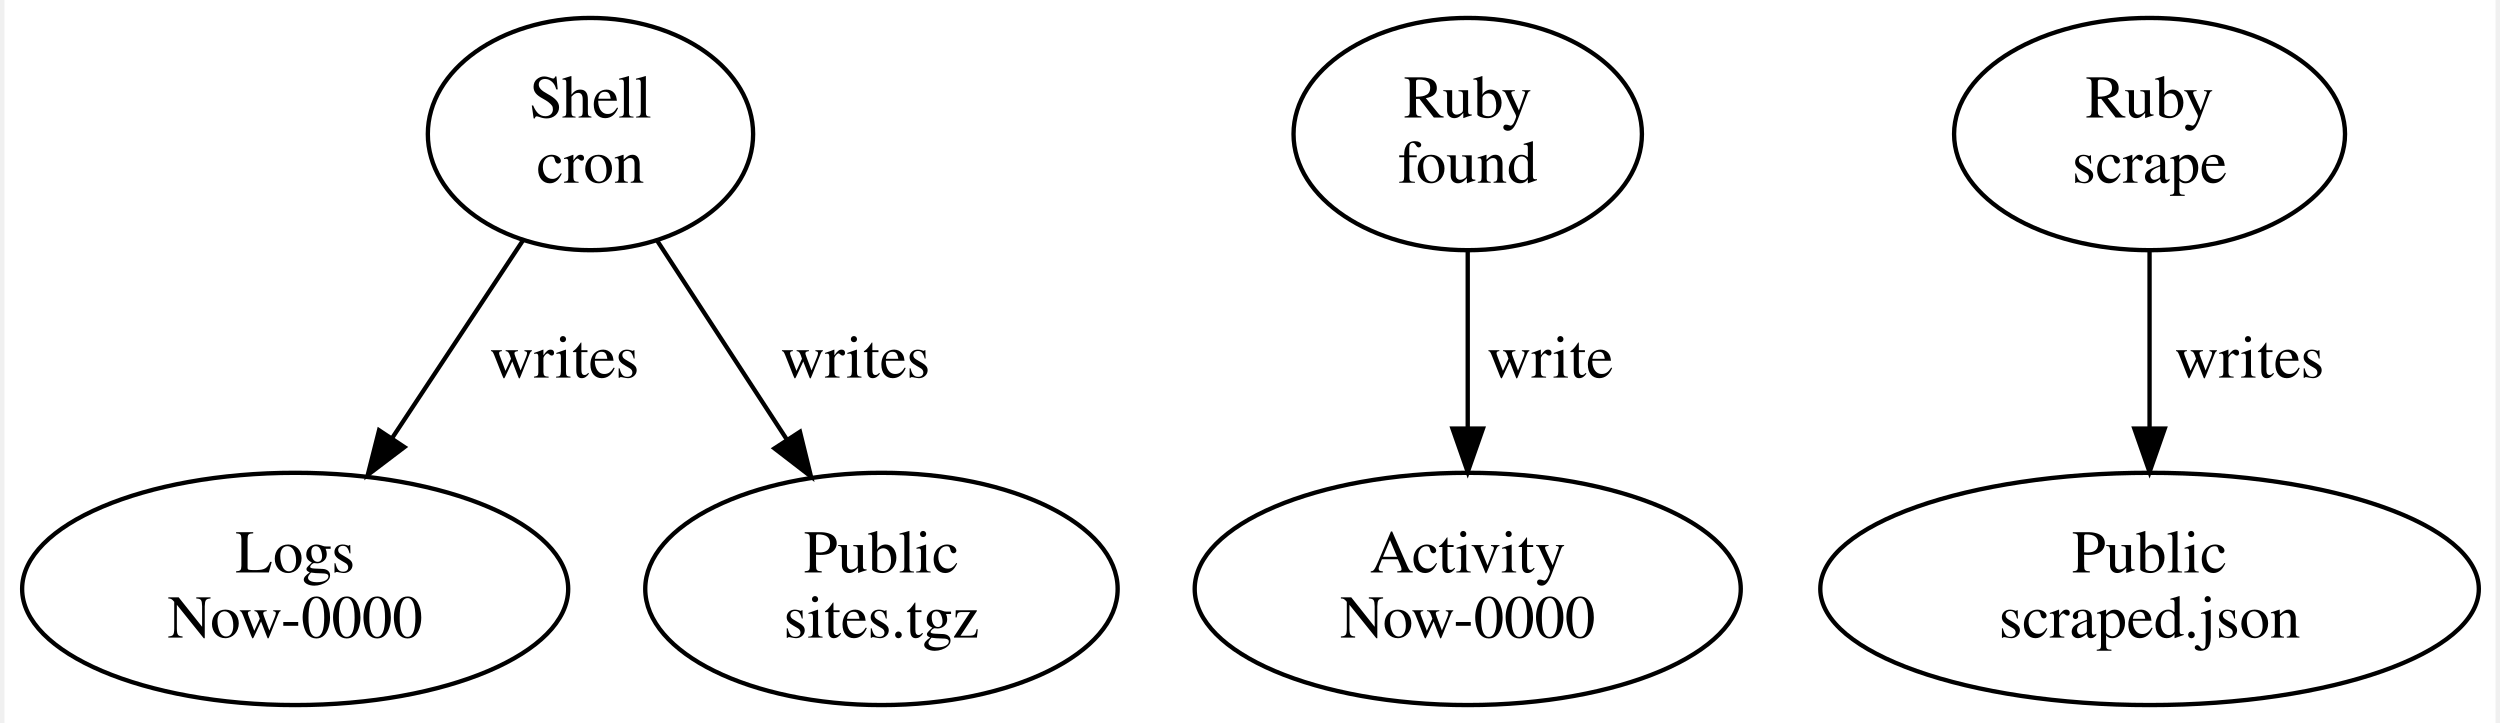
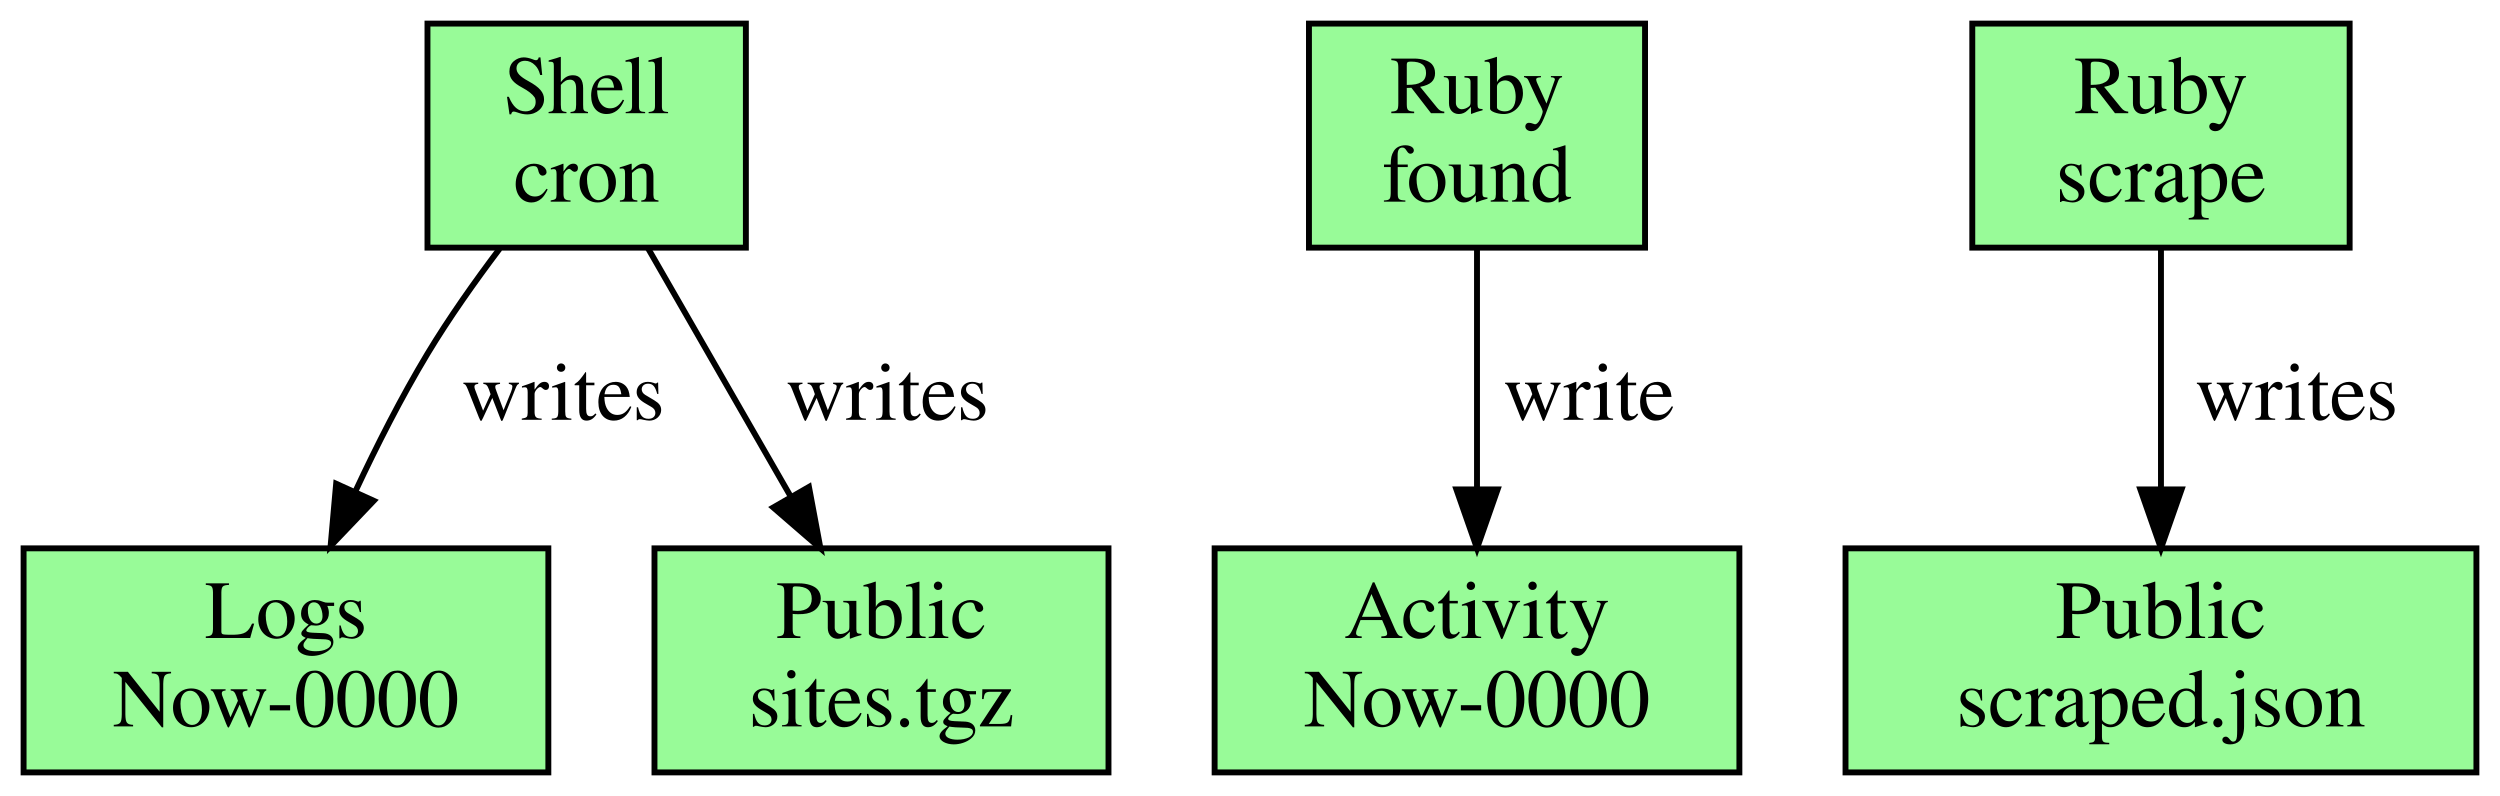
- <svg xmlns="http://www.w3.org/2000/svg" width="574pt" height="166pt" viewBox="0.00 0.00 573.59 166.48">
-   <g id="graph0" class="graph" transform="scale(1 1) rotate(0) translate(4 162.48)">
-     <polygon fill="white" stroke="transparent" points="-4,4 -4,-162.48 569.59,-162.48 569.59,4 -4,4" />
+ <svg xmlns="http://www.w3.org/2000/svg" width="424pt" height="135pt" viewBox="0.00 0.00 424.00 135.00">
+   <g id="graph0" class="graph" transform="scale(1 1) rotate(0) translate(4 131)">
+     <polygon fill="white" stroke="transparent" points="-4,4 -4,-131 420,-131 420,4 -4,4" />
    <g id="node1" class="node">
-       <ellipse fill="none" stroke="black" cx="130.93" cy="-131.61" rx="37.45" ry="26.74" />
-       <text text-anchor="middle" x="130.93" y="-135.41" font-family="Times,serif" font-size="14.00">Shell</text>
-       <text text-anchor="middle" x="130.93" y="-120.41" font-family="Times,serif" font-size="14.00">cron</text>
+       <polygon fill="palegreen" stroke="black" points="122.5,-127 68.5,-127 68.5,-89 122.5,-89 122.5,-127" />
+       <text text-anchor="middle" x="95.5" y="-111.8" font-family="Times,serif" font-size="14.00">Shell</text>
+       <text text-anchor="middle" x="95.5" y="-96.8" font-family="Times,serif" font-size="14.00">cron</text>
    </g>
    <g id="node2" class="node">
-       <ellipse fill="none" stroke="black" cx="62.93" cy="-26.87" rx="62.87" ry="26.74" />
-       <text text-anchor="middle" x="62.93" y="-30.67" font-family="Times,serif" font-size="14.00">Logs</text>
-       <text text-anchor="middle" x="62.93" y="-15.67" font-family="Times,serif" font-size="14.00">Now-0000</text>
+       <polygon fill="palegreen" stroke="black" points="89,-38 0,-38 0,0 89,0 89,-38" />
+       <text text-anchor="middle" x="44.5" y="-22.8" font-family="Times,serif" font-size="14.00">Logs</text>
+       <text text-anchor="middle" x="44.5" y="-7.8" font-family="Times,serif" font-size="14.00">Now-0000</text>
    </g>
    <g id="edge1" class="edge">
-       <path fill="none" stroke="black" d="M115.33,-107.04C106.42,-93.57 95.09,-76.45 85.24,-61.58" />
-       <polygon fill="black" stroke="black" points="88.09,-59.53 79.65,-53.13 82.25,-63.4 88.09,-59.53" />
-       <text text-anchor="middle" x="124.93" y="-75.54" font-family="Times,serif" font-size="14.00">writes</text>
+       <path fill="none" stroke="black" d="M80.74,-88.82C76.54,-83.26 72.13,-77.02 68.5,-71 64.1,-63.69 59.91,-55.44 56.31,-47.75" />
+       <polygon fill="black" stroke="black" points="59.39,-46.07 52.07,-38.4 53.01,-48.96 59.39,-46.07" />
+       <text text-anchor="middle" x="91.5" y="-59.8" font-family="Times,serif" font-size="14.00">writes</text>
    </g>
    <g id="node3" class="node">
-       <ellipse fill="none" stroke="black" cx="197.93" cy="-26.87" rx="54.39" ry="26.74" />
-       <text text-anchor="middle" x="197.93" y="-30.67" font-family="Times,serif" font-size="14.00">Public</text>
-       <text text-anchor="middle" x="197.93" y="-15.67" font-family="Times,serif" font-size="14.00">sites.tgz</text>
+       <polygon fill="palegreen" stroke="black" points="184,-38 107,-38 107,0 184,0 184,-38" />
+       <text text-anchor="middle" x="145.5" y="-22.8" font-family="Times,serif" font-size="14.00">Public</text>
+       <text text-anchor="middle" x="145.5" y="-7.8" font-family="Times,serif" font-size="14.00">sites.tgz</text>
    </g>
    <g id="edge2" class="edge">
-       <path fill="none" stroke="black" d="M146.3,-107.04C155.15,-93.47 166.42,-76.2 176.16,-61.25" />
-       <polygon fill="black" stroke="black" points="179.17,-63.05 181.7,-52.76 173.3,-59.23 179.17,-63.05" />
-       <text text-anchor="middle" x="191.93" y="-75.54" font-family="Times,serif" font-size="14.00">writes</text>
+       <path fill="none" stroke="black" d="M105.86,-88.97C112.83,-76.84 122.15,-60.63 130,-46.97" />
+       <polygon fill="black" stroke="black" points="133.2,-48.42 135.15,-38 127.14,-44.93 133.2,-48.42" />
+       <text text-anchor="middle" x="146.5" y="-59.8" font-family="Times,serif" font-size="14.00">writes</text>
    </g>
    <g id="node4" class="node">
-       <ellipse fill="none" stroke="black" cx="332.93" cy="-131.61" rx="40.11" ry="26.74" />
-       <text text-anchor="middle" x="332.93" y="-135.41" font-family="Times,serif" font-size="14.00">Ruby</text>
-       <text text-anchor="middle" x="332.93" y="-120.41" font-family="Times,serif" font-size="14.00">found</text>
+       <polygon fill="palegreen" stroke="black" points="275,-127 218,-127 218,-89 275,-89 275,-127" />
+       <text text-anchor="middle" x="246.5" y="-111.8" font-family="Times,serif" font-size="14.00">Ruby</text>
+       <text text-anchor="middle" x="246.5" y="-96.8" font-family="Times,serif" font-size="14.00">found</text>
    </g>
    <g id="node5" class="node">
-       <ellipse fill="none" stroke="black" cx="332.93" cy="-26.87" rx="62.87" ry="26.74" />
-       <text text-anchor="middle" x="332.93" y="-30.67" font-family="Times,serif" font-size="14.00">Activity</text>
-       <text text-anchor="middle" x="332.93" y="-15.67" font-family="Times,serif" font-size="14.00">Now-0000</text>
+       <polygon fill="palegreen" stroke="black" points="291,-38 202,-38 202,0 291,0 291,-38" />
+       <text text-anchor="middle" x="246.5" y="-22.8" font-family="Times,serif" font-size="14.00">Activity</text>
+       <text text-anchor="middle" x="246.5" y="-7.8" font-family="Times,serif" font-size="14.00">Now-0000</text>
    </g>
    <g id="edge3" class="edge">
-       <path fill="none" stroke="black" d="M332.93,-104.68C332.93,-92.4 332.93,-77.51 332.93,-64.12" />
-       <polygon fill="black" stroke="black" points="336.43,-63.79 332.93,-53.79 329.43,-63.79 336.43,-63.79" />
-       <text text-anchor="middle" x="351.93" y="-75.54" font-family="Times,serif" font-size="14.00">write</text>
+       <path fill="none" stroke="black" d="M246.5,-88.97C246.5,-77.19 246.5,-61.56 246.5,-48.16" />
+       <polygon fill="black" stroke="black" points="250,-48 246.5,-38 243,-48 250,-48" />
+       <text text-anchor="middle" x="265.5" y="-59.8" font-family="Times,serif" font-size="14.00">write</text>
    </g>
    <g id="node6" class="node">
-       <ellipse fill="none" stroke="black" cx="489.93" cy="-131.61" rx="45.01" ry="26.74" />
-       <text text-anchor="middle" x="489.93" y="-135.41" font-family="Times,serif" font-size="14.00">Ruby</text>
-       <text text-anchor="middle" x="489.93" y="-120.41" font-family="Times,serif" font-size="14.00">scrape</text>
+       <polygon fill="palegreen" stroke="black" points="394.5,-127 330.5,-127 330.5,-89 394.5,-89 394.5,-127" />
+       <text text-anchor="middle" x="362.5" y="-111.8" font-family="Times,serif" font-size="14.00">Ruby</text>
+       <text text-anchor="middle" x="362.5" y="-96.8" font-family="Times,serif" font-size="14.00">scrape</text>
    </g>
    <g id="node7" class="node">
-       <ellipse fill="none" stroke="black" cx="489.93" cy="-26.87" rx="75.82" ry="26.74" />
-       <text text-anchor="middle" x="489.93" y="-30.67" font-family="Times,serif" font-size="14.00">Public</text>
-       <text text-anchor="middle" x="489.93" y="-15.67" font-family="Times,serif" font-size="14.00">scraped.json</text>
+       <polygon fill="palegreen" stroke="black" points="416,-38 309,-38 309,0 416,0 416,-38" />
+       <text text-anchor="middle" x="362.5" y="-22.8" font-family="Times,serif" font-size="14.00">Public</text>
+       <text text-anchor="middle" x="362.5" y="-7.8" font-family="Times,serif" font-size="14.00">scraped.json</text>
    </g>
    <g id="edge4" class="edge">
-       <path fill="none" stroke="black" d="M489.93,-104.68C489.93,-92.4 489.93,-77.51 489.93,-64.12" />
-       <polygon fill="black" stroke="black" points="493.43,-63.79 489.93,-53.79 486.43,-63.79 493.43,-63.79" />
-       <text text-anchor="middle" x="512.93" y="-75.54" font-family="Times,serif" font-size="14.00">writes</text>
+       <path fill="none" stroke="black" d="M362.5,-88.97C362.5,-77.19 362.5,-61.56 362.5,-48.16" />
+       <polygon fill="black" stroke="black" points="366,-48 362.5,-38 359,-48 366,-48" />
+       <text text-anchor="middle" x="385.5" y="-59.8" font-family="Times,serif" font-size="14.00">writes</text>
    </g>
  </g>
</svg>
